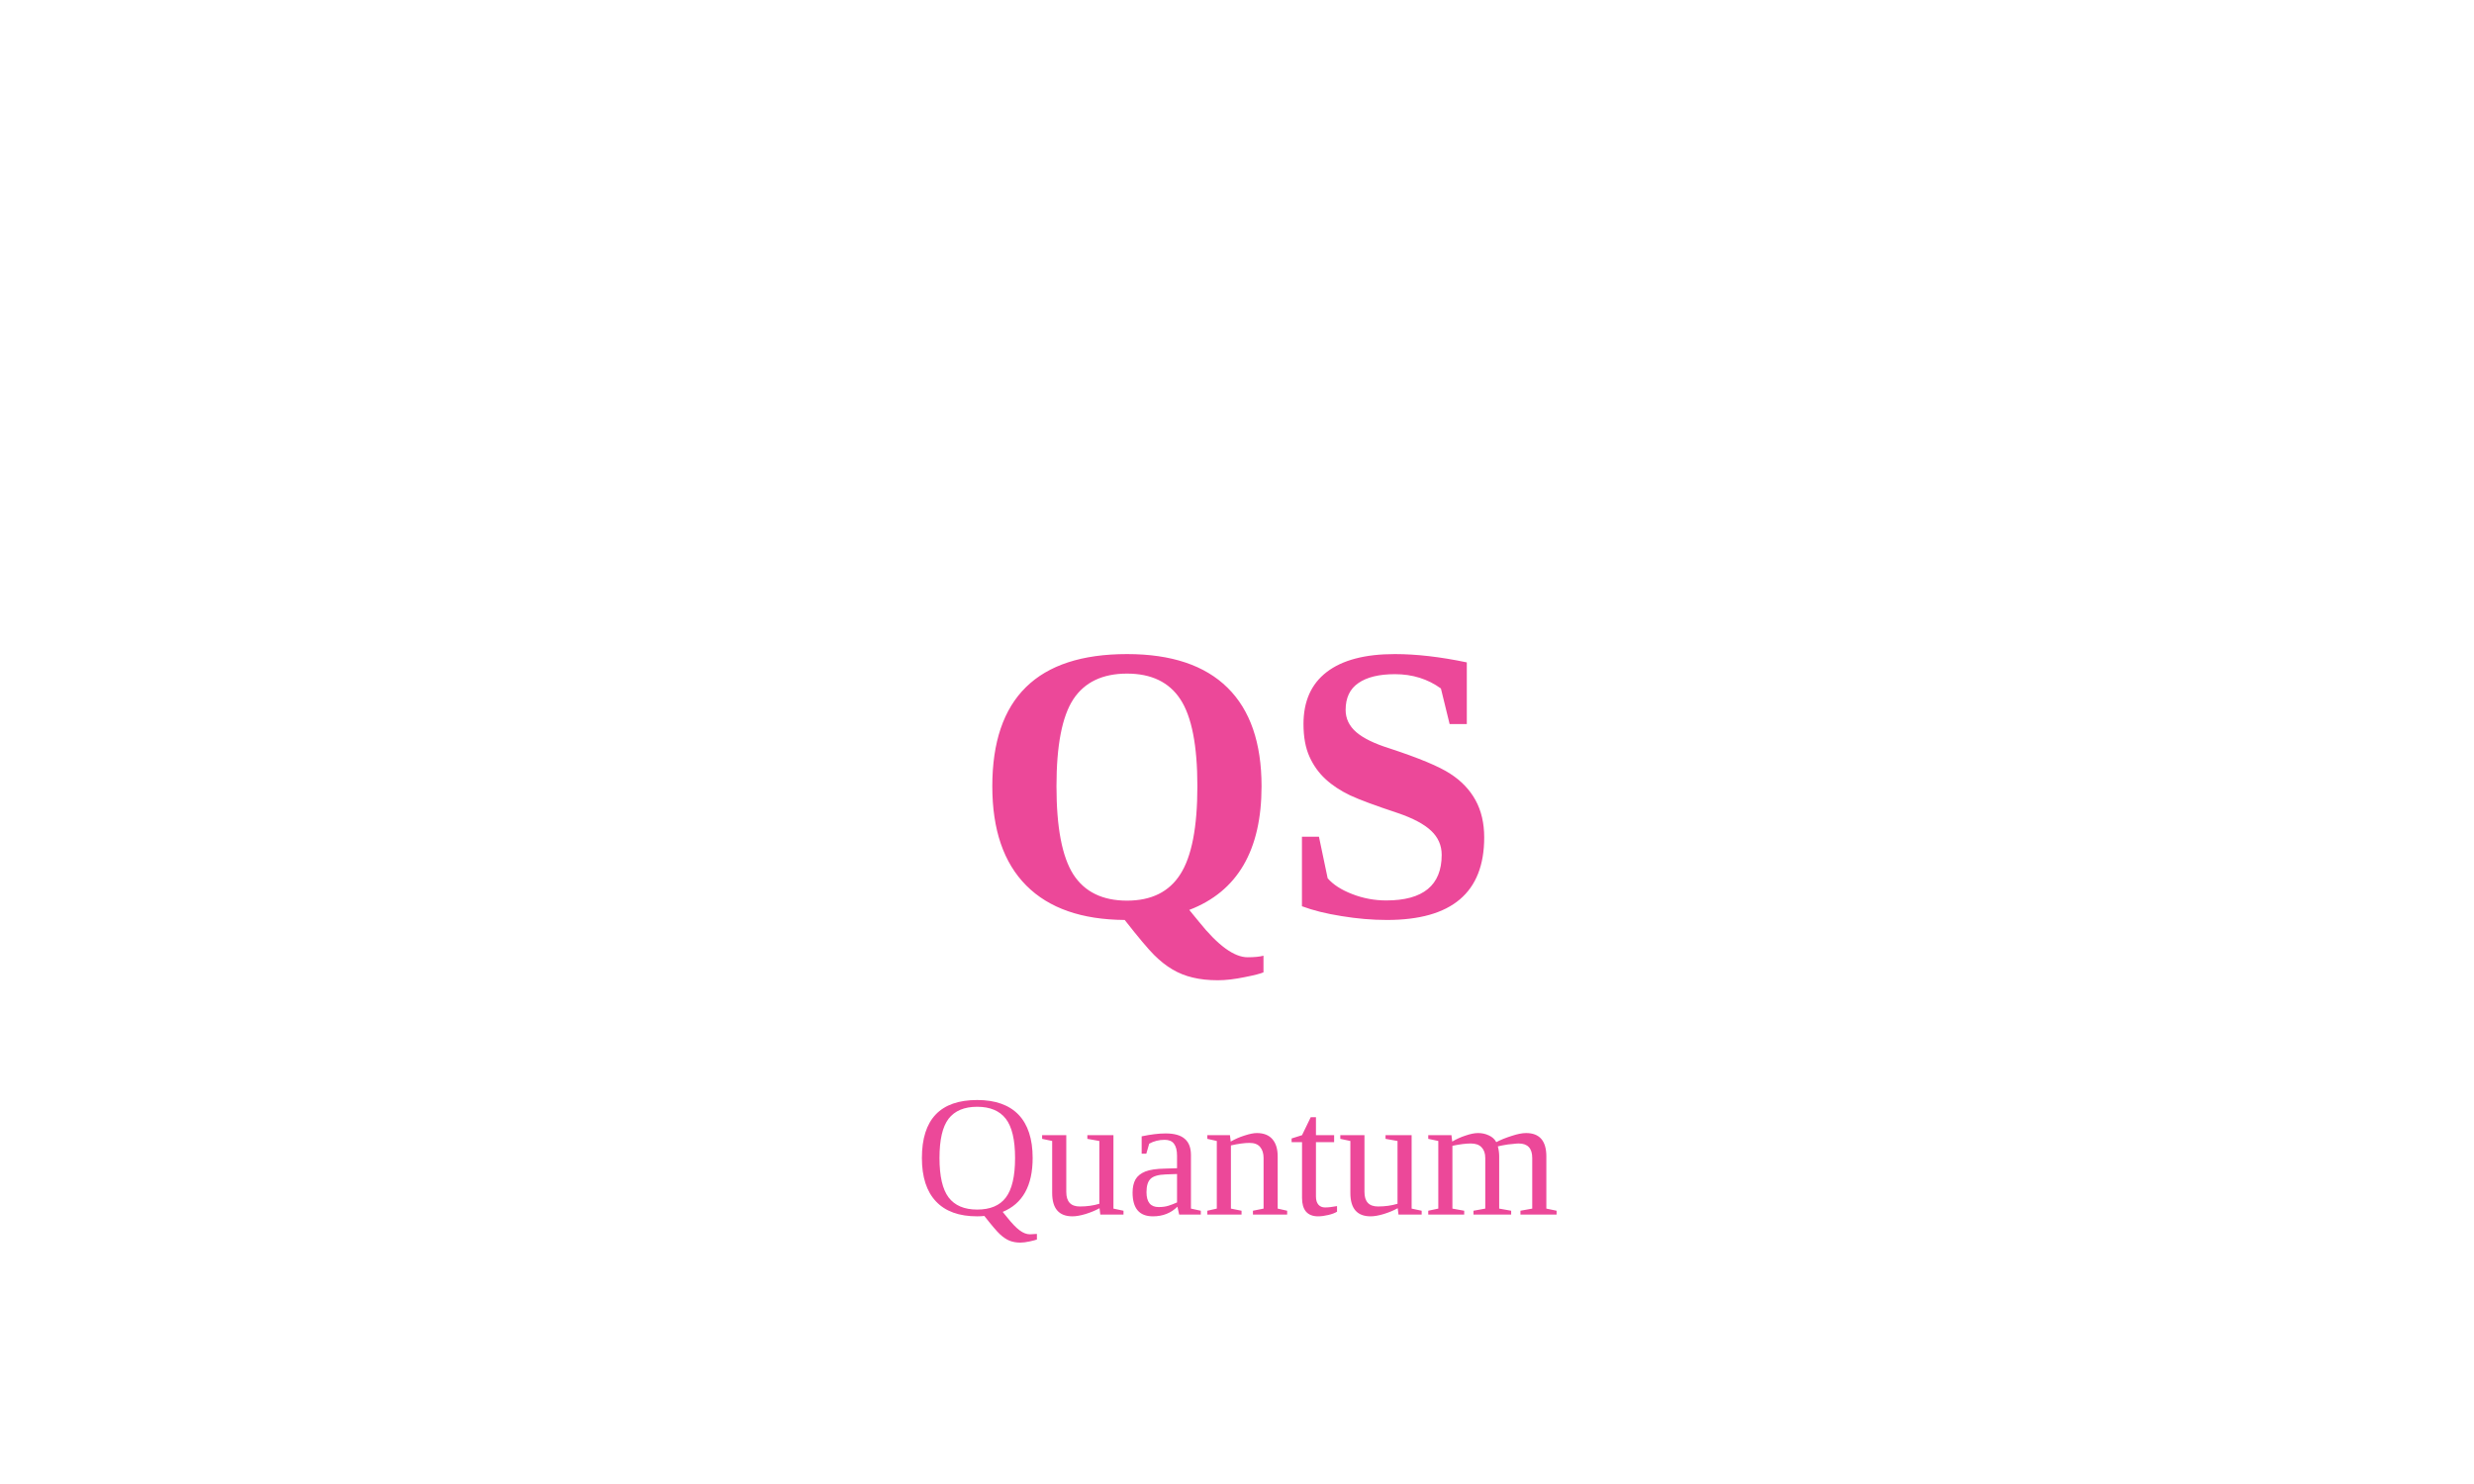
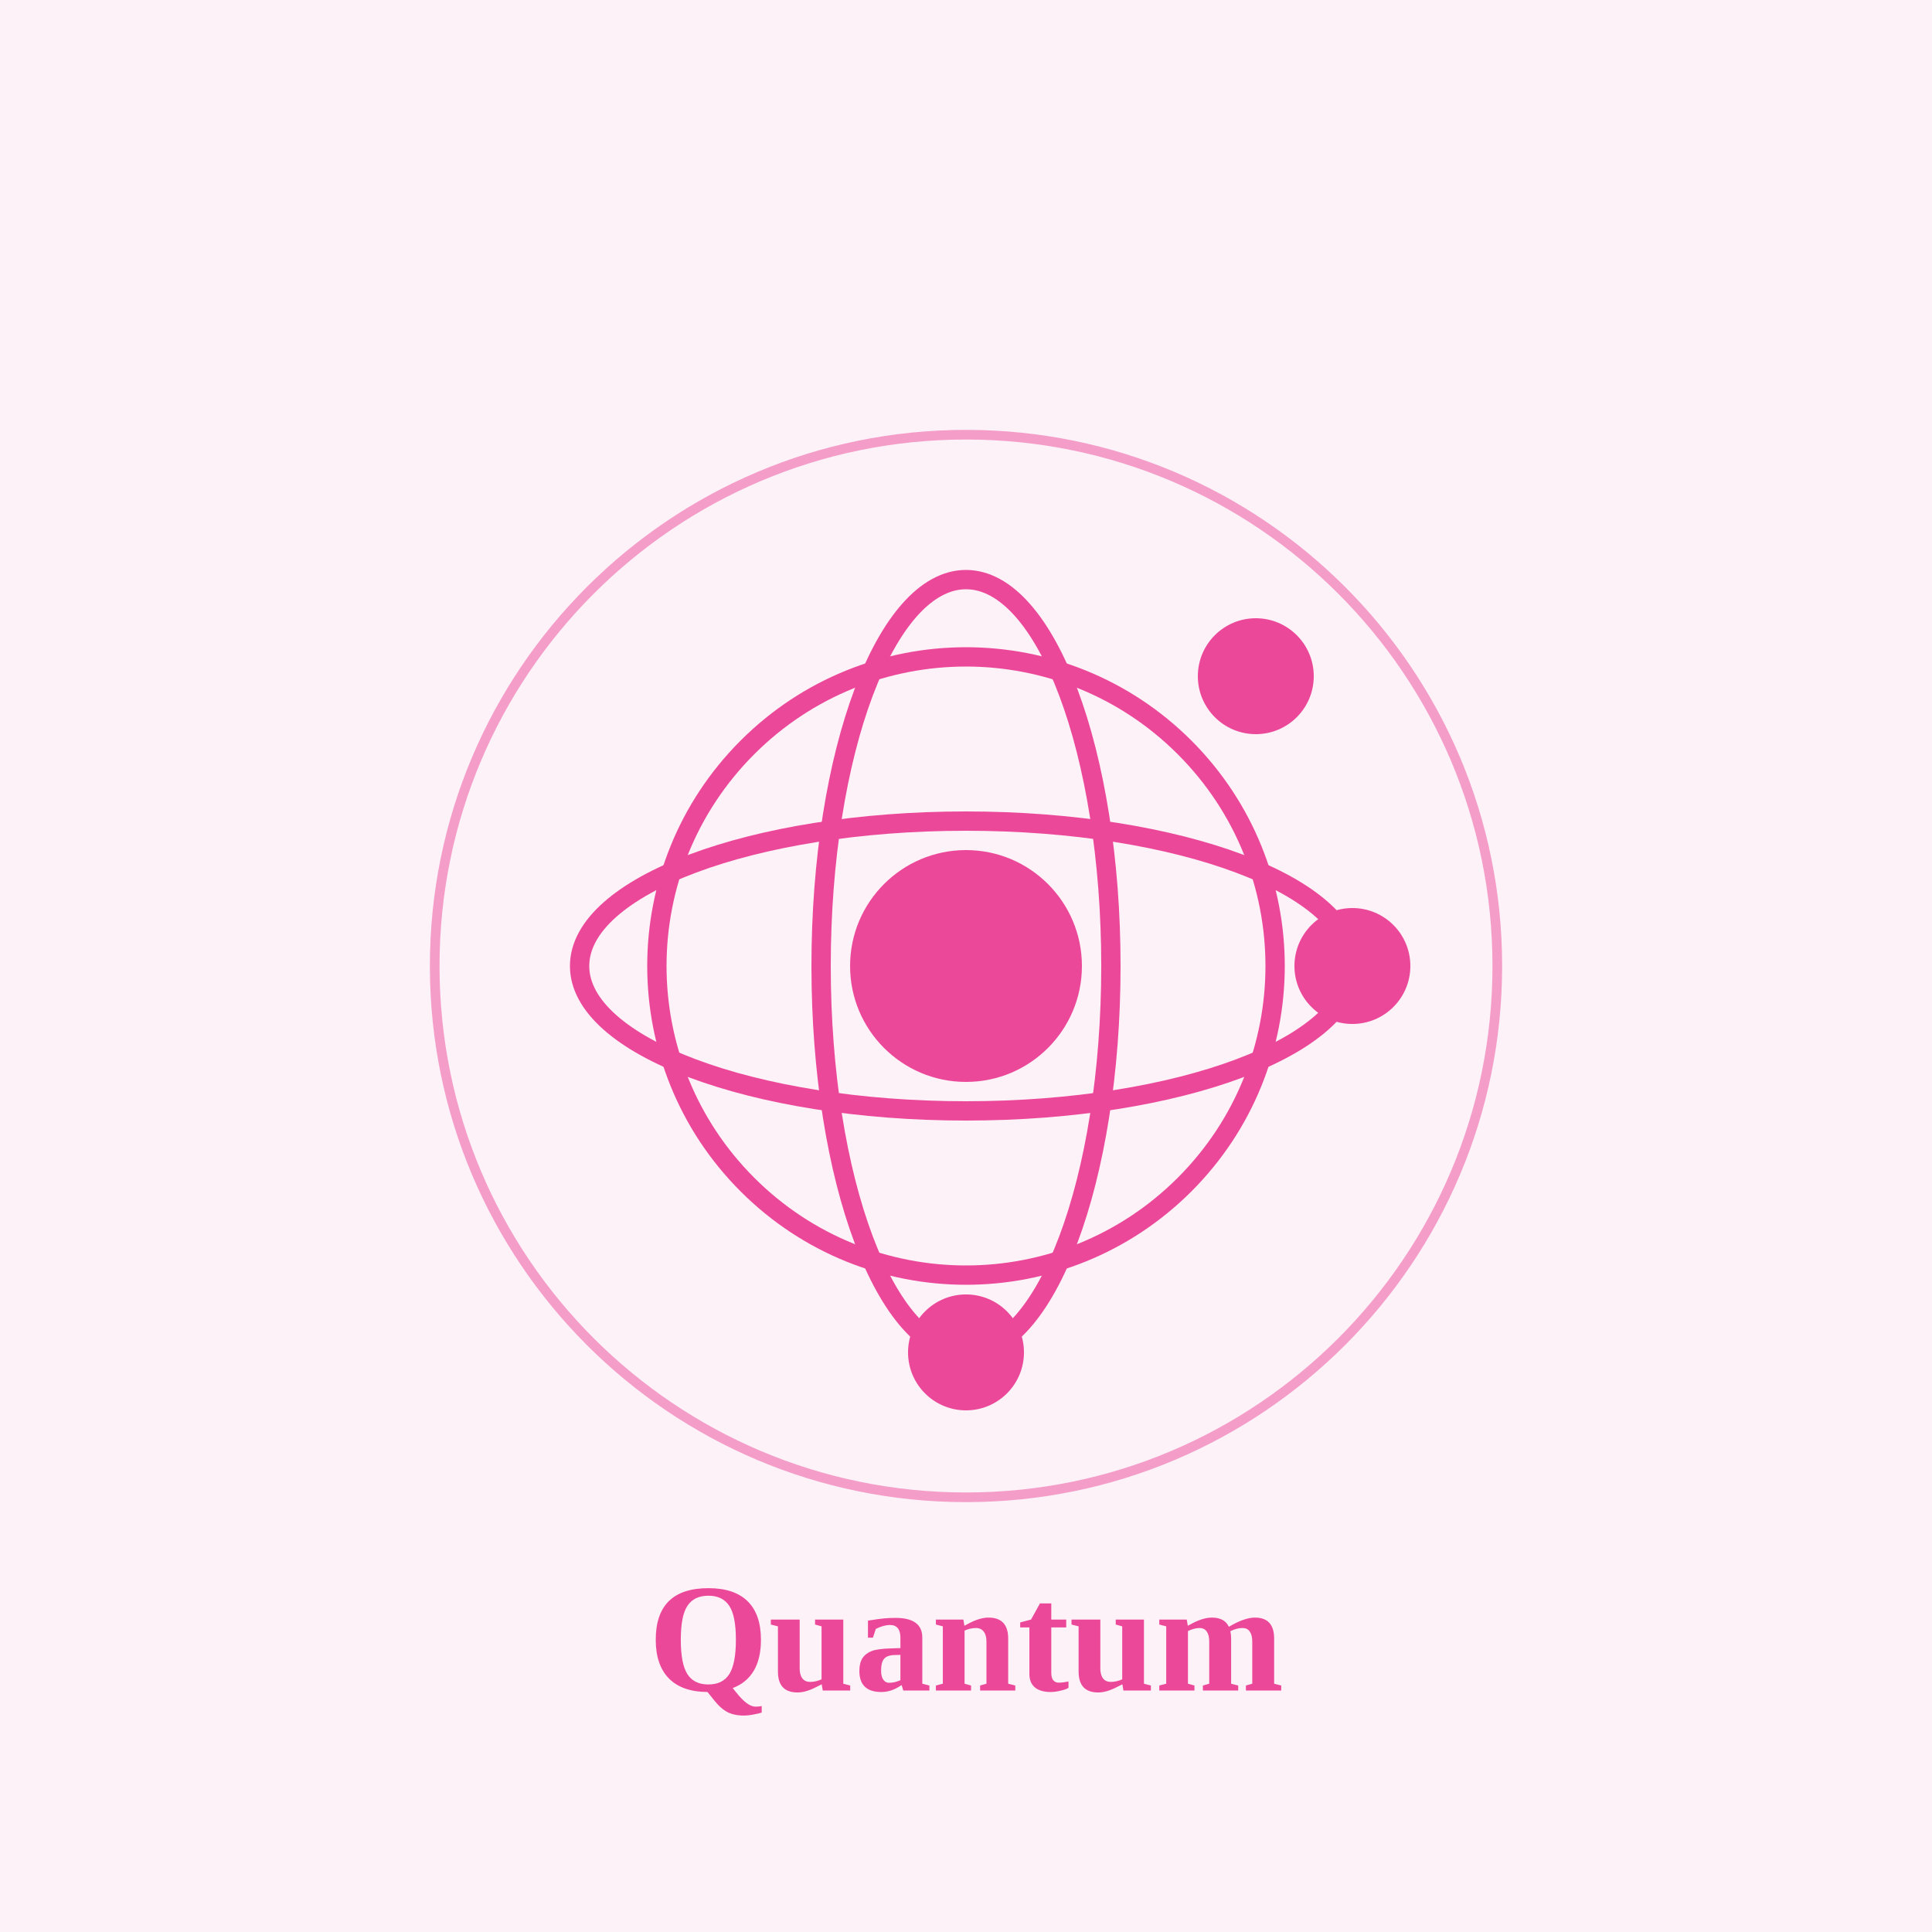
- <svg xmlns="http://www.w3.org/2000/svg" viewBox="0 0 200 120">
-   <rect width="200" height="120" fill="none" />
-   <text x="100" y="65" font-size="32" font-weight="bold" text-anchor="middle" dominant-baseline="middle" fill="#EC4899">QS</text>
-   <text x="100" y="95" font-size="14" text-anchor="middle" dominant-baseline="middle" fill="#EC4899">Quantum</text>
+ <svg xmlns="http://www.w3.org/2000/svg" viewBox="0 0 200 200">
+   <rect width="200" height="200" fill="#fdf2f8" />
+   <circle cx="100" cy="100" r="12" fill="#ec4899" />
+   <ellipse cx="100" cy="100" rx="40" ry="15" fill="none" stroke="#ec4899" stroke-width="2" />
+   <circle cx="140" cy="100" r="6" fill="#ec4899" />
+   <ellipse cx="100" cy="100" rx="15" ry="40" fill="none" stroke="#ec4899" stroke-width="2" />
+   <circle cx="100" cy="140" r="6" fill="#ec4899" />
+   <ellipse cx="100" cy="100" rx="32" ry="32" fill="none" stroke="#ec4899" stroke-width="2" transform="rotate(45 100 100)" />
+   <circle cx="130" cy="70" r="6" fill="#ec4899" />
+   <circle cx="100" cy="100" r="55" fill="none" stroke="#ec4899" stroke-width="1" opacity="0.5" />
+   <text x="100" y="175" font-size="16" font-weight="bold" text-anchor="middle" fill="#ec4899">Quantum</text>
</svg>
